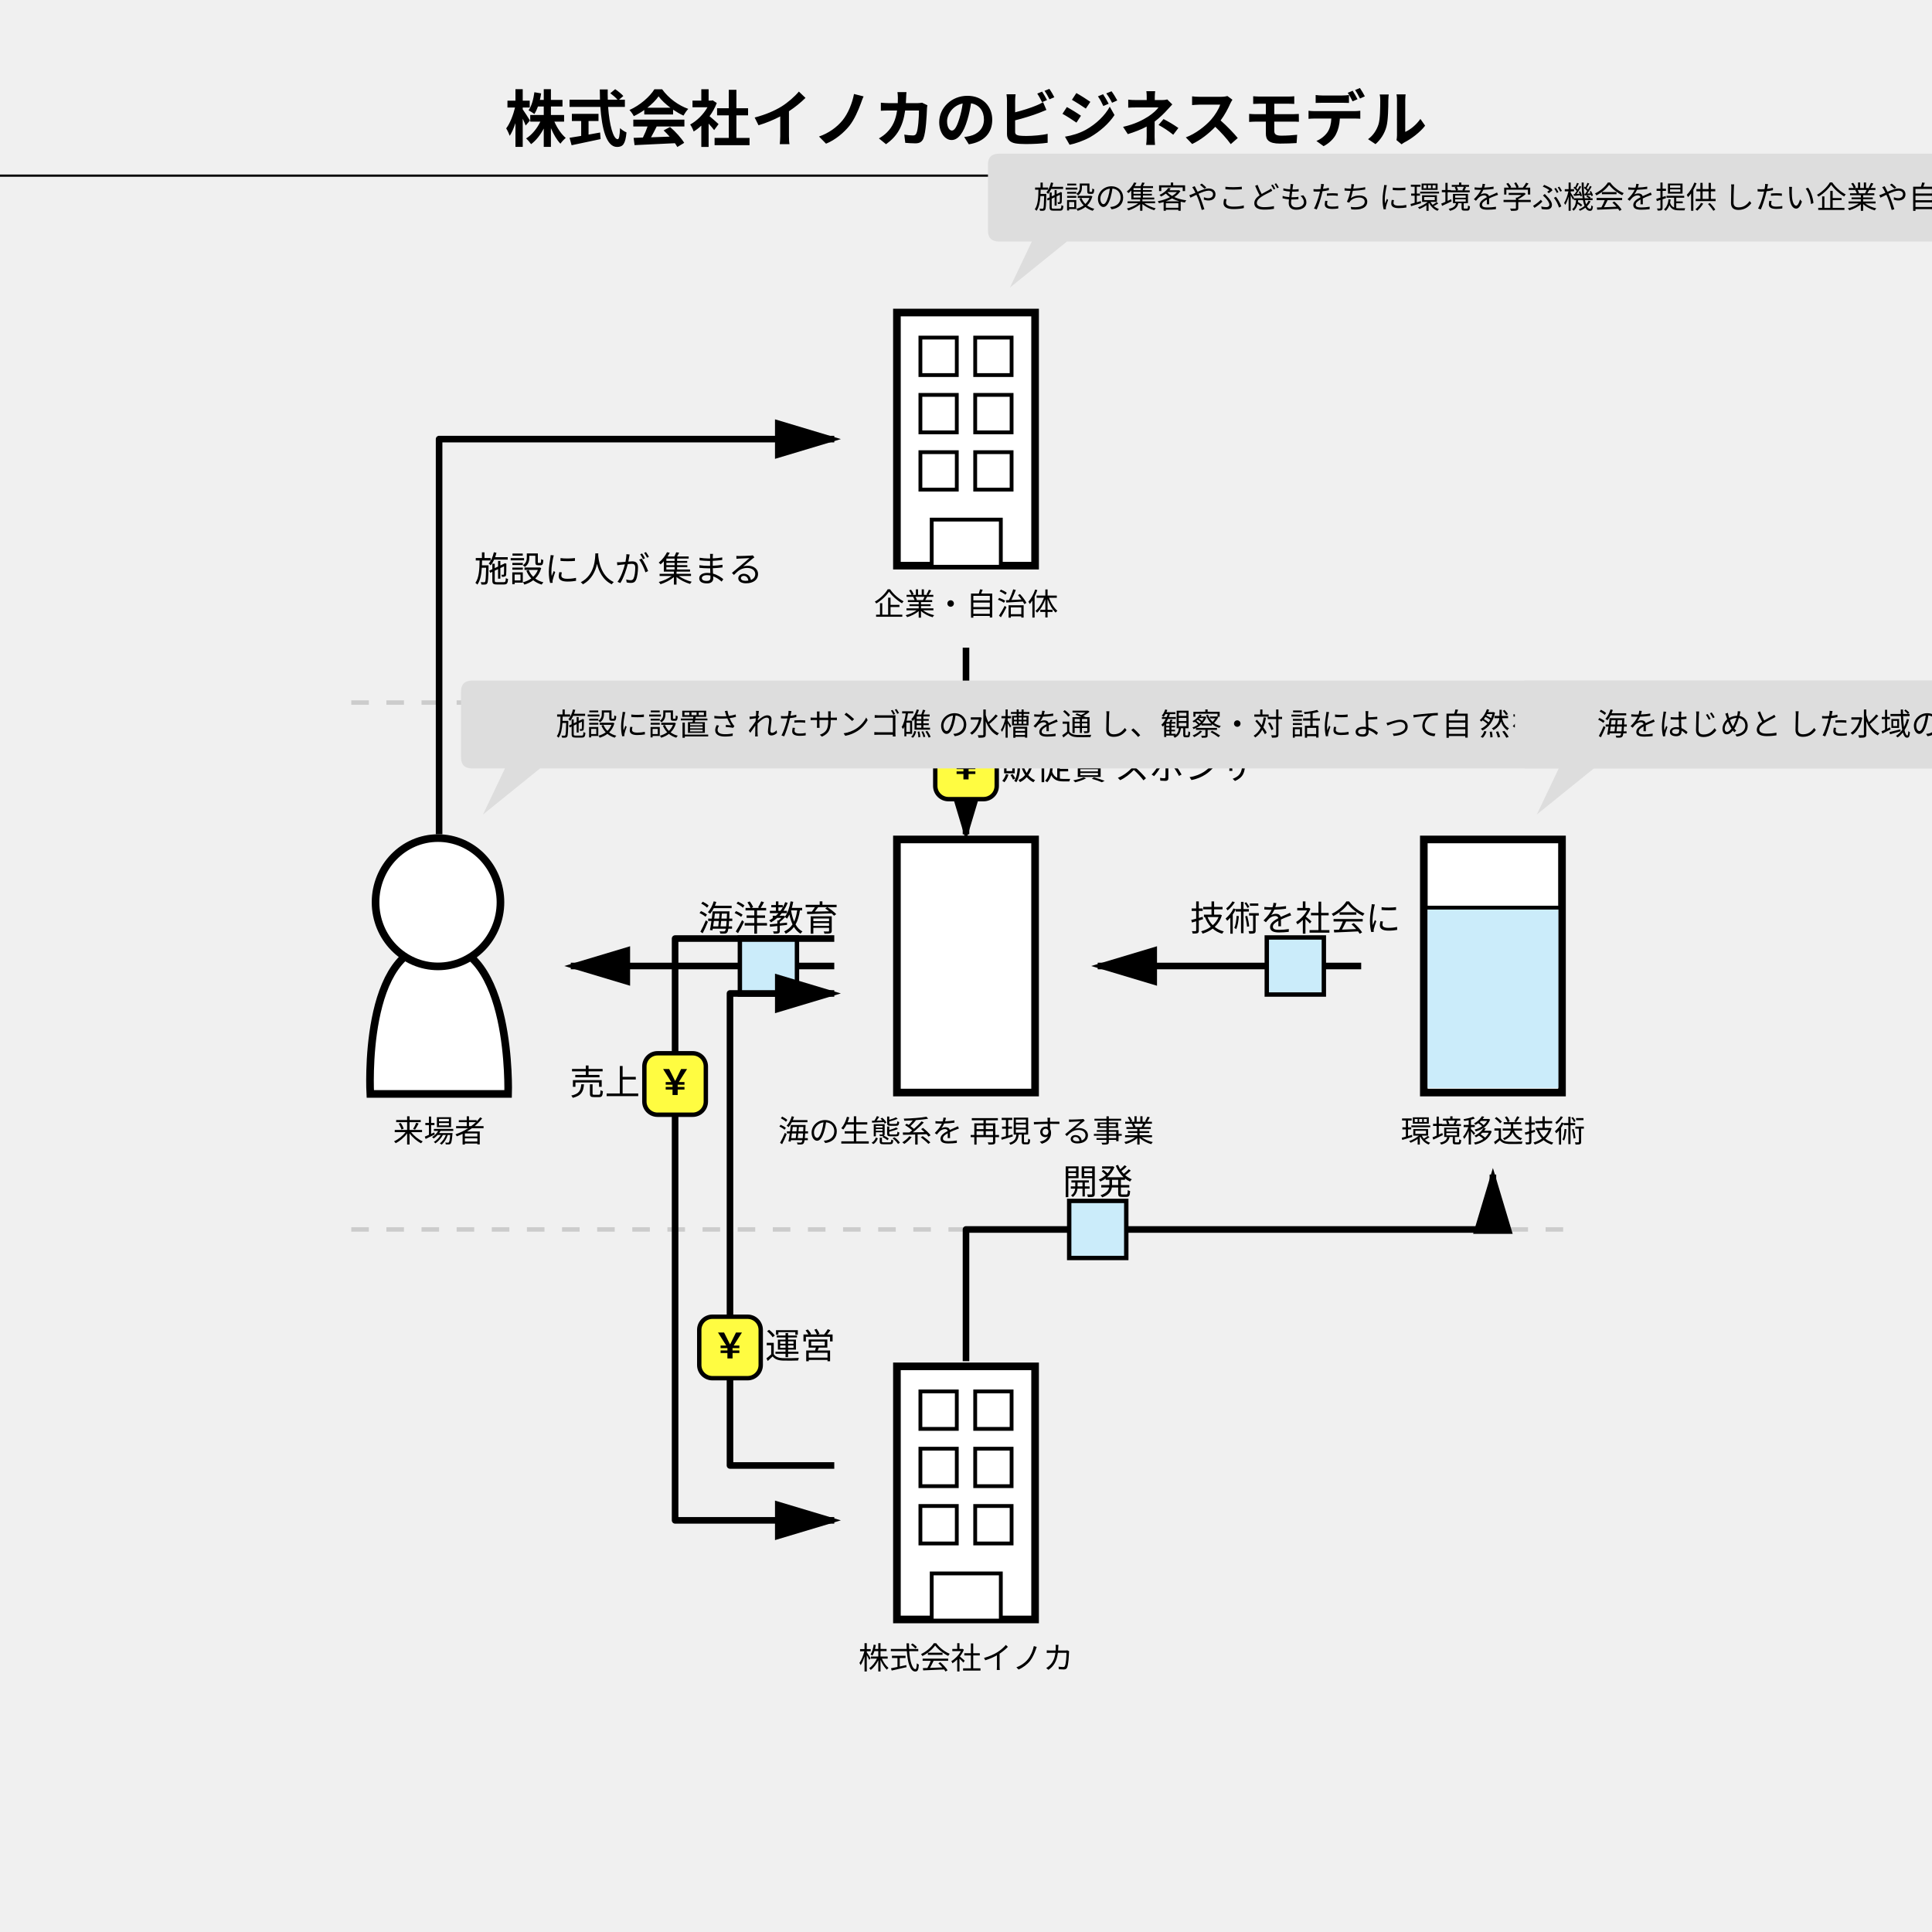
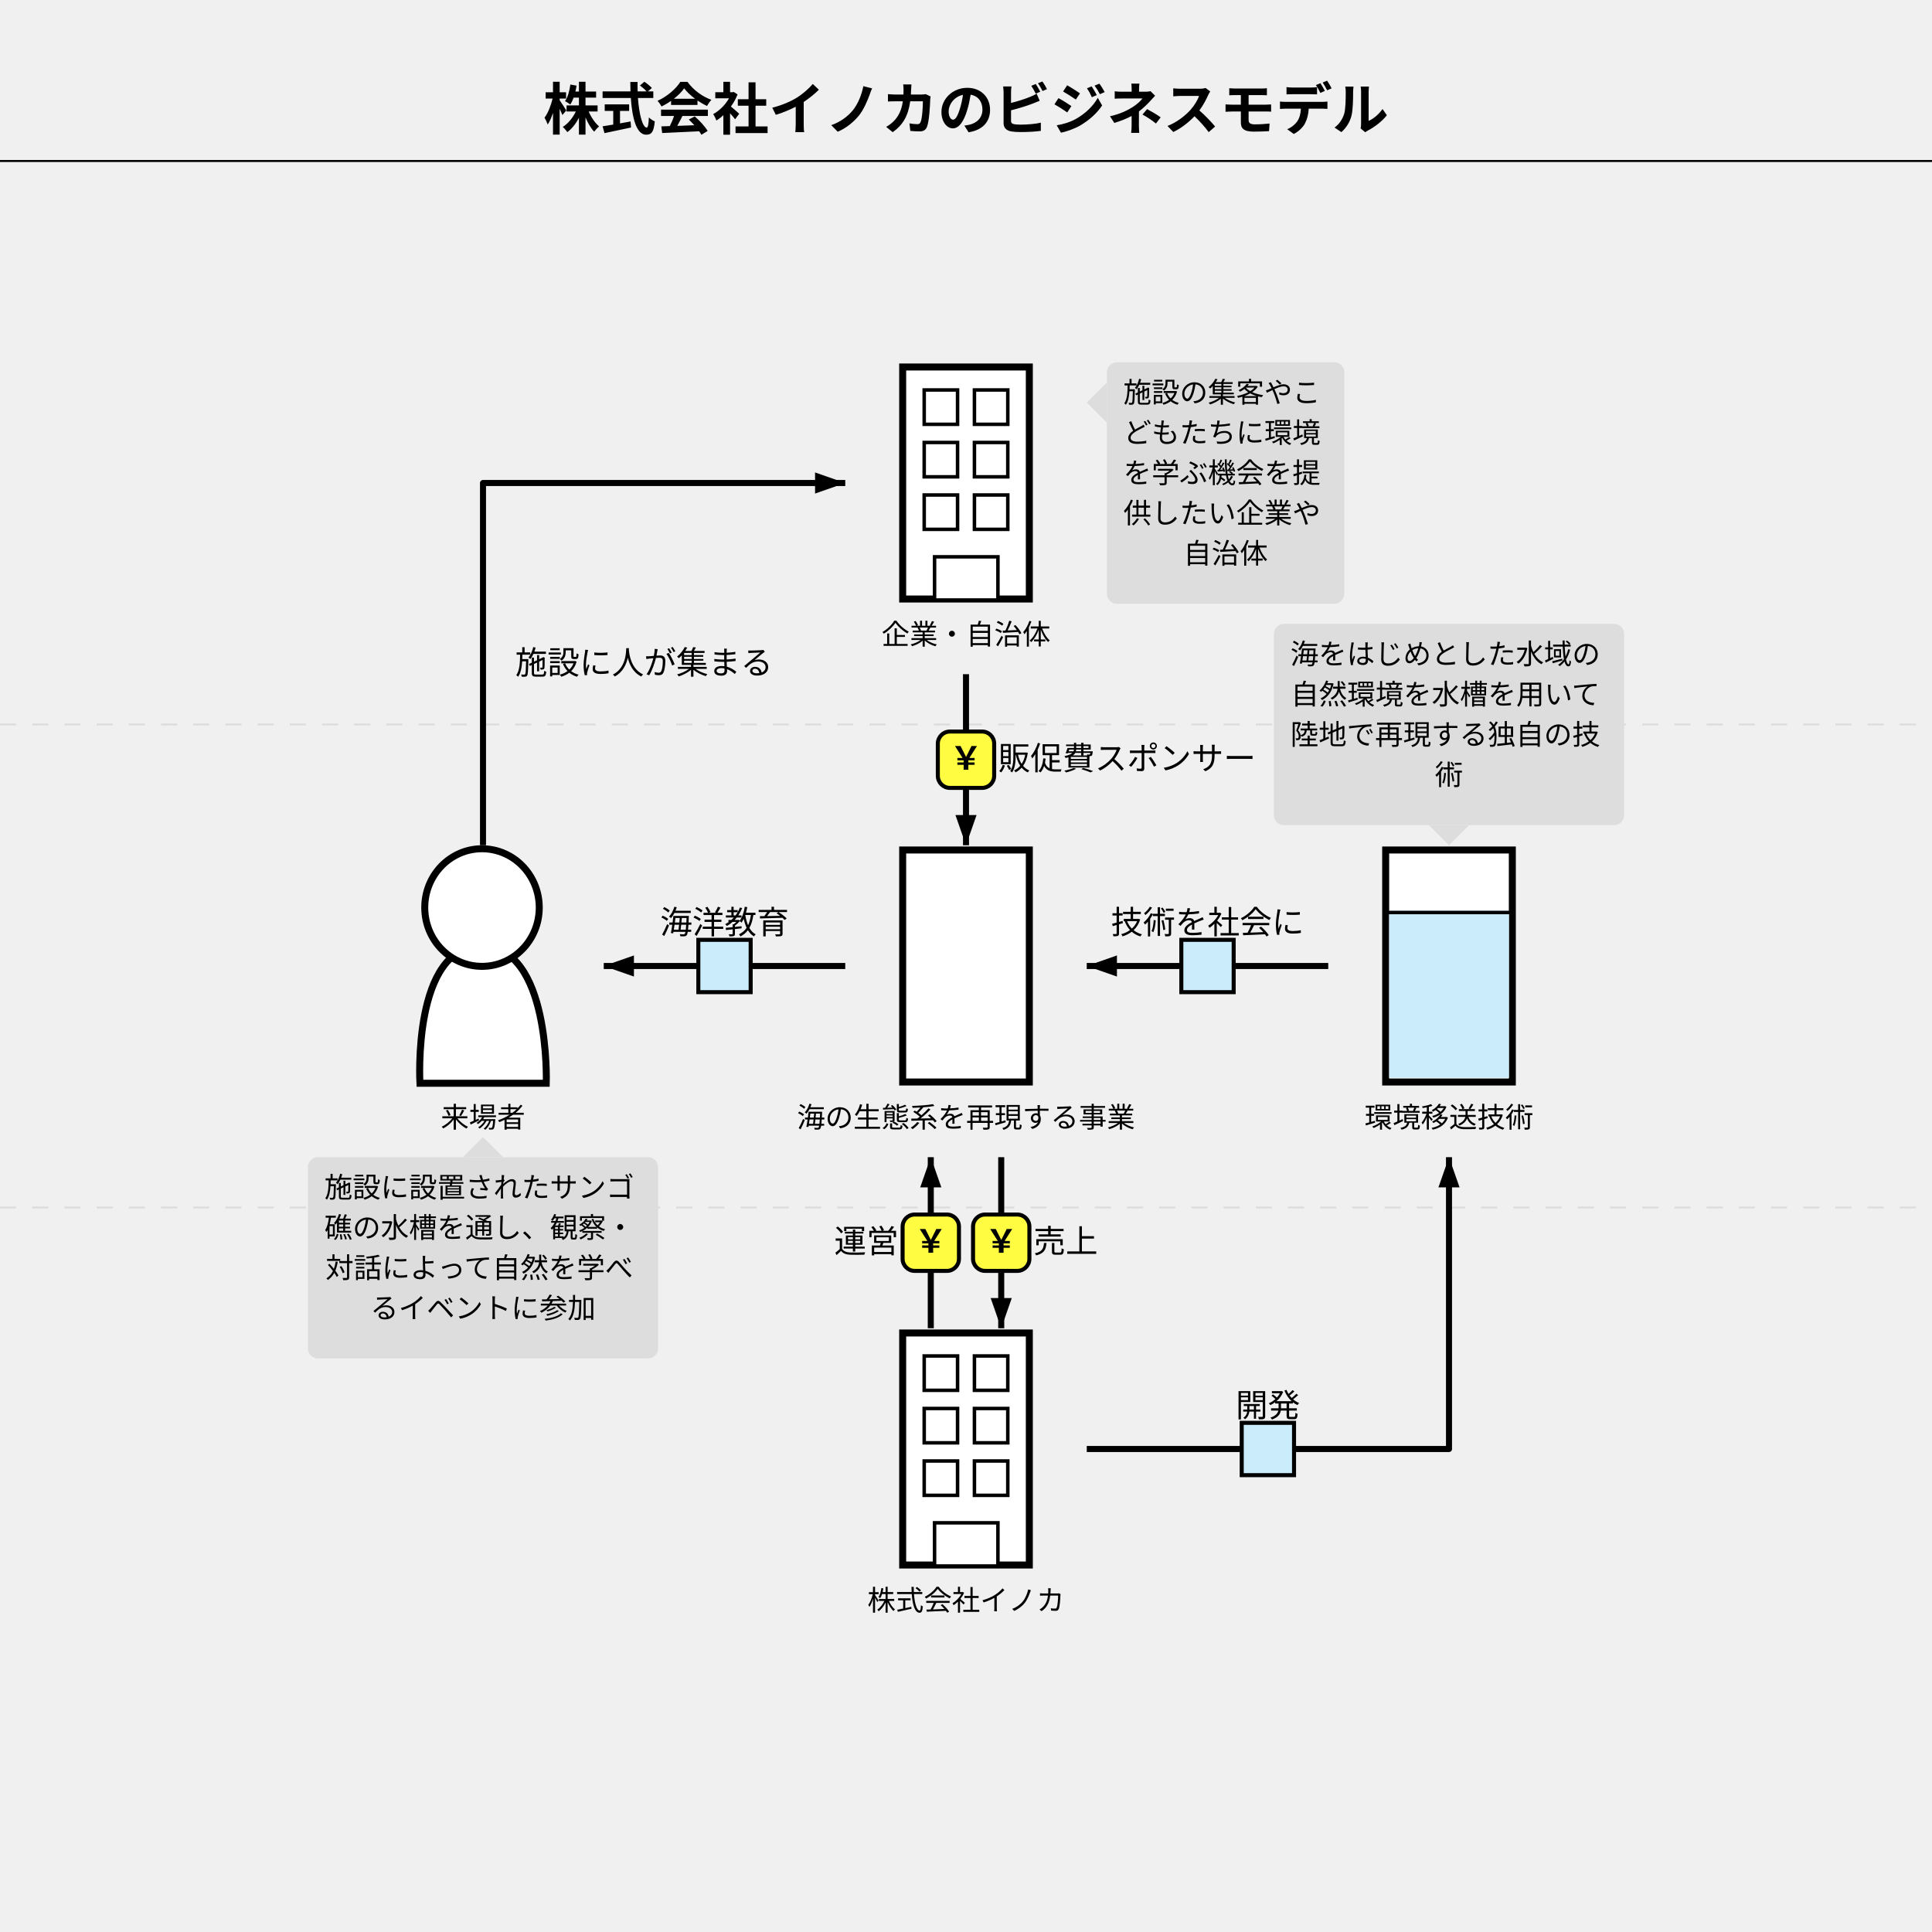
- <svg xmlns="http://www.w3.org/2000/svg" version="1.1" viewBox="0.0 0.0 880.0 880.0" width="880" height="880">
-   <text x="440.0" y="40" font-size="28" font-family="sans-serif" font-weight="bold" fill="#000000" text-anchor="middle" dominant-baseline="hanging">株式会社イノカのビジネスモデル</text>
-   <line x1="0" y1="80" x2="880.0" y2="80" stroke="#000000" stroke-width="1" />
+ <svg xmlns="http://www.w3.org/2000/svg" version="1.1" viewBox="0.0 0.0 960.0 960.0" width="960" height="960">
+   <text x="480.0" y="40" font-size="28" font-family="sans-serif" font-weight="bold" fill="#000000" text-anchor="middle" dominant-baseline="hanging">株式会社イノカのビジネスモデル</text>
+   <line x1="0" y1="80" x2="960.0" y2="80" stroke="#000000" stroke-width="1" />
  <defs>
-     <marker id="marker_object" markerWidth="10" markerHeight="10" refX="9" refY="3" orient="auto" markerUnits="strokeWidth">
-       <path d="M 0,0 L 10,3 L 0,6 Z" fill="#000000" />
-     </marker>
-     <marker id="marker_money" markerWidth="10" markerHeight="10" refX="9" refY="3" orient="auto" markerUnits="strokeWidth">
-       <path d="M 0,0 L 10,3 L 0,6 Z" fill="#000000" />
-     </marker>
-     <marker id="marker_information" markerWidth="10" markerHeight="10" refX="9" refY="3" orient="auto" markerUnits="strokeWidth">
-       <path d="M 0,0 L 10,3 L 0,6 Z" fill="#000000" />
-     </marker>
-     <marker id="marker_other" markerWidth="10" markerHeight="10" refX="9" refY="3" orient="auto" markerUnits="strokeWidth">
-       <path d="M 0,0 L 10,3 L 0,6 Z" fill="#000000" />
+     <marker id="marker_object" markerWidth="5" markerHeight="3.5" refX="5" refY="1.75" orient="auto" markerUnits="strokeWidth">
+       <path d="M 0,0 L 5,1.75 L 0,3.5 Z" fill="#000000" />
+     </marker>
+     <marker id="marker_money" markerWidth="5" markerHeight="3.5" refX="5" refY="1.75" orient="auto" markerUnits="strokeWidth">
+       <path d="M 0,0 L 5,1.75 L 0,3.5 Z" fill="#000000" />
+     </marker>
+     <marker id="marker_information" markerWidth="5" markerHeight="3.5" refX="5" refY="1.75" orient="auto" markerUnits="strokeWidth">
+       <path d="M 0,0 L 5,1.75 L 0,3.5 Z" fill="#000000" />
+     </marker>
+     <marker id="marker_other" markerWidth="5" markerHeight="3.5" refX="5" refY="1.75" orient="auto" markerUnits="strokeWidth">
+       <path d="M 0,0 L 5,1.75 L 0,3.5 Z" fill="#000000" />
    </marker>
  </defs>
-   <g id="background_grid" stroke="#cccccc" stroke-width="2" stroke-dasharray="8,8">
-     <line x1="160.0" y1="320.0" x2="720.0" y2="320.0" />
-     <line x1="160.0" y1="560.0" x2="720.0" y2="560.0" />
+   <g id="grid_lines">
+     <line x1="0" y1="360.0" x2="960.0" y2="360.0" stroke="#dddddd" stroke-width="1" stroke-dasharray="8,8" />
+     <line x1="0" y1="600.0" x2="960.0" y2="600.0" stroke="#dddddd" stroke-width="1" stroke-dasharray="8,8" />
  </g>
  <g id="entities">
    <g id="entity_0">
-       <g transform="translate(380.0, 140.0)">
+       <g transform="translate(420.0, 180.0)">
        <g transform="translate(26.79084, 0.0)">
          <g transform="scale(3.282149, 3.282149)">
            <g transform="translate(-94.88189,-130.2193)">
              <path style="fill:none;stroke:none;stroke-width:0.998;stroke-linecap:round;stroke-linejoin:round" d="M 94.916,148.5 V 130.478 H 105 115.084 V 148.5 166.522 H 105 94.916 Z" id="path1111" />
              <g id="g2207" transform="translate(88.33292,-53.07004)">
                <path fill="#ffffff" d="M 7.08,184.008 H 26.255 v 35.125 H 7.08 Z" fill-rule="evenodd" id="path413" style="fill:#ffffff;stroke:#000000;stroke-width:0.265" />
                <path stroke="#000000" stroke-width="1.058" stroke-miterlimit="400" stroke-linecap="butt" d="M 7.08,184.008 H 26.255 v 35.125 H 7.08 Z" fill-rule="evenodd" id="path415" style="fill:#ffffff;stroke:#000000" />
                <path fill="#ffffff" d="m 10.339,187.485 h 5.05 v 5.2 h -5.05 z" fill-rule="evenodd" id="path417" style="fill:#ffffff;stroke:#000000;stroke-width:0.265" />
                <path stroke="#000000" stroke-width="0.529" stroke-miterlimit="400" stroke-linecap="butt" d="m 10.339,187.485 h 5.05 v 5.2 h -5.05 z" fill-rule="evenodd" id="path419" style="fill:#ffffff;stroke:#000000" />
                <path fill="#ffffff" d="m 17.944,187.485 h 5.05 v 5.2 h -5.05 z" fill-rule="evenodd" id="path421" style="fill:#ffffff;stroke:#000000;stroke-width:0.265" />
                <path stroke="#000000" stroke-width="0.529" stroke-miterlimit="400" stroke-linecap="butt" d="m 17.944,187.485 h 5.05 v 5.2 h -5.05 z" fill-rule="evenodd" id="path423" style="fill:#ffffff;stroke:#000000" />
                <path fill="#ffffff" d="m 10.339,195.435 h 5.05 v 5.2 h -5.05 z" fill-rule="evenodd" id="path425" style="fill:#ffffff;stroke:#000000;stroke-width:0.265" />
                <path stroke="#000000" stroke-width="0.529" stroke-miterlimit="400" stroke-linecap="butt" d="m 10.339,195.435 h 5.05 v 5.2 h -5.05 z" fill-rule="evenodd" id="path427" style="fill:#ffffff;stroke:#000000" />
                <path fill="#ffffff" d="m 17.944,195.435 h 5.05 v 5.2 h -5.05 z" fill-rule="evenodd" id="path429" style="fill:#ffffff;stroke:#000000;stroke-width:0.265" />
                <path stroke="#000000" stroke-width="0.529" stroke-miterlimit="400" stroke-linecap="butt" d="m 17.944,195.435 h 5.05 v 5.2 h -5.05 z" fill-rule="evenodd" id="path431" style="fill:#ffffff;stroke:#000000" />
                <path fill="#ffffff" d="m 10.339,203.386 h 5.05 v 5.2 h -5.05 z" fill-rule="evenodd" id="path433" style="fill:#ffffff;stroke:#000000;stroke-width:0.265" />
                <path stroke="#000000" stroke-width="0.529" stroke-miterlimit="400" stroke-linecap="butt" d="m 10.339,203.386 h 5.05 v 5.2 h -5.05 z" fill-rule="evenodd" id="path435" style="fill:#ffffff;stroke:#000000" />
                <path fill="#ffffff" d="m 17.944,203.386 h 5.05 v 5.2 h -5.05 z" fill-rule="evenodd" id="path437" style="fill:#ffffff;stroke:#000000;stroke-width:0.265" />
                <path stroke="#000000" stroke-width="0.529" stroke-miterlimit="400" stroke-linecap="butt" d="m 17.944,203.386 h 5.05 v 5.2 h -5.05 z" fill-rule="evenodd" id="path439" style="fill:#ffffff;stroke:#000000" />
                <path fill="#000000" fill-opacity="0" d="M 11.908,212.744 H 21.5 v 6.542 h -9.592 z" fill-rule="evenodd" id="path441" style="fill:#ffffff;stroke:#000000;stroke-width:0.265" />
                <path stroke="#000000" stroke-width="0.529" stroke-miterlimit="400" stroke-linecap="butt" d="M 11.908,212.744 H 21.5 v 6.542 h -9.592 z" fill-rule="evenodd" id="path443" style="fill:#ffffff;stroke:#000000" />
              </g>
            </g>
          </g>
        </g>
      </g>
-       <text x="440.0" y="268.0" font-size="14" font-family="sans-serif" text-anchor="middle" dominant-baseline="text-before-edge" fill="#000000" word-spacing="0" letter-spacing="0" style="white-space: pre-wrap; word-wrap: break-word;">企業・自治体</text>
+       <text x="480.0" y="308.0" font-size="14" font-family="sans-serif" text-anchor="middle" dominant-baseline="text-before-edge" fill="#000000">
+         <tspan x="480.0" dy="0">企業・自治体</tspan>
+       </text>
    </g>
    <g id="entity_2">
-       <g transform="translate(140.0, 380.0)">
+       <g transform="translate(180.0, 420.0)">
        <g transform="translate(26.79084, 0.0)">
          <g transform="scale(3.282149, 3.282149)">
            <g transform="translate(-94.88189,-130.2193)">
              <g id="g1824">
                <path style="fill:none;stroke:none;stroke-width:0.998;stroke-linecap:round;stroke-linejoin:round" d="M 94.916,148.5 V 130.478 H 105 115.084 V 148.5 166.522 H 105 94.916 Z" id="path1111" />
                <g id="g1700" transform="translate(73.28155,-29.02709)">
                  <path fill="#ffffff" d="m 22.17,195.279 h 19.128 c 0,0 0.679,-20.77 -9.815,-20.77 -10.494,0 -9.313,20.77 -9.313,20.77 z" fill-rule="evenodd" id="path87" style="fill:none;stroke-width:0.265" />
                  <path stroke="#000000" stroke-width="1.058" stroke-miterlimit="400" stroke-linecap="butt" d="m 22.17,195.279 h 19.128 c 0,0 0.679,-20.77 -9.815,-20.77 -10.494,0 -9.313,20.77 -9.313,20.77 z" fill-rule="evenodd" id="path89" style="fill:#ffffff" />
                  <path fill="#ffffff" d="m 22.9,168.679 c 0,-4.917 3.881,-8.903 8.668,-8.903 2.299,0 4.504,0.938 6.129,2.608 1.626,1.67 2.539,3.934 2.539,6.295 0,4.917 -3.881,8.903 -8.668,8.903 -4.787,0 -8.668,-3.986 -8.668,-8.903 z" fill-rule="evenodd" id="path91" style="fill:none;stroke-width:0.265" />
                  <path stroke="#000000" stroke-width="1.058" stroke-miterlimit="400" stroke-linecap="butt" d="m 22.9,168.679 c 0,-4.917 3.881,-8.903 8.668,-8.903 2.299,0 4.504,0.938 6.129,2.608 1.626,1.67 2.539,3.934 2.539,6.295 0,4.917 -3.881,8.903 -8.668,8.903 -4.787,0 -8.668,-3.986 -8.668,-8.903 z" fill-rule="evenodd" id="path93" style="fill:#ffffff" />
                </g>
              </g>
            </g>
          </g>
        </g>
      </g>
-       <text x="200.0" y="508.0" font-size="14" font-family="sans-serif" text-anchor="middle" dominant-baseline="text-before-edge" fill="#000000" word-spacing="0" letter-spacing="0" style="white-space: pre-wrap; word-wrap: break-word;">来場者</text>
+       <text x="240.0" y="548.0" font-size="14" font-family="sans-serif" text-anchor="middle" dominant-baseline="text-before-edge" fill="#000000">
+         <tspan x="240.0" dy="0">来場者</tspan>
+       </text>
    </g>
    <g id="entity_4">
-       <g transform="translate(380.0, 380.0)">
+       <g transform="translate(420.0, 420.0)">
        <g transform="translate(26.79084, 0.0)">
          <g transform="scale(3.282149, 3.282149)">
            <g transform="translate(-94.88189,-130.2193)">
              <g id="g28630" transform="translate(23.62609,12.61326)">
                <g id="g21284" transform="matrix(0.2645833,0,0,0.2645833,-235.9493,79.86293)" style="fill:#ffffff">
                  <path fill="#000000" fill-opacity="0" d="m 1163.096,145.366 h 72.472 v 132.756 h -72.472 z" fill-rule="evenodd" id="path37" style="fill:#ffffff" />
                  <path stroke="#000000" stroke-width="4" stroke-miterlimit="400" stroke-linecap="butt" d="m 1163.096,145.366 h 72.472 v 132.756 h -72.472 z" fill-rule="evenodd" id="path39" style="fill:#ffffff" />
                </g>
              </g>
            </g>
          </g>
        </g>
      </g>
-       <text x="440.0" y="508.0" font-size="14" font-family="sans-serif" text-anchor="middle" dominant-baseline="text-before-edge" fill="#000000" word-spacing="0" letter-spacing="0" style="white-space: pre-wrap; word-wrap: break-word;">海の生態系を 再現する事業</text>
+       <text x="480.0" y="548.0" font-size="14" font-family="sans-serif" text-anchor="middle" dominant-baseline="text-before-edge" fill="#000000">
+         <tspan x="480.0" dy="0">海の生態系を再現する事業</tspan>
+       </text>
    </g>
    <g id="entity_5">
-       <g transform="translate(620.0, 380.0)">
+       <g transform="translate(660.0, 420.0)">
        <g transform="translate(26.79084, 0.0)">
          <g transform="scale(3.282149, 3.282149)">
            <g transform="translate(-94.88189,-130.2193)">
              <path style="fill:none;stroke:none;stroke-width:0.998;stroke-linecap:round;stroke-linejoin:round" d="M 94.916,148.5 V 130.478 H 105 115.084 V 148.5 166.522 H 105 94.916 Z" id="path1111" />
              <g id="g27735" transform="translate(-124.6853,-5.407216)">
                <path stroke="#000000" stroke-width="1.058" stroke-miterlimit="400" stroke-linecap="butt" d="m 220.098,136.345 h 19.175 v 35.125 h -19.175 z" fill-rule="evenodd" id="path449" style="fill:#ffffff" />
                <path fill="#cbecfa" d="m 220.629,145.556 h 18.134 v 25.275 h -18.134 z" fill-rule="evenodd" id="path445" style="stroke-width:0.257" />
                <path fill="#000000" fill-opacity="0" d="m 220.098,136.345 h 19.175 v 35.125 h -19.175 z" fill-rule="evenodd" id="path447" style="stroke-width:0.265" />
                <path fill="#000000" fill-opacity="0" d="m 219.765,145.808 h 19.842" fill-rule="evenodd" id="path451" style="stroke-width:0.265" />
                <path stroke="#000000" stroke-width="0.529" stroke-miterlimit="400" stroke-linecap="butt" d="m 219.765,145.808 h 19.842" fill-rule="evenodd" id="path453" />
              </g>
            </g>
          </g>
        </g>
      </g>
-       <text x="680.0" y="508.0" font-size="14" font-family="sans-serif" text-anchor="middle" dominant-baseline="text-before-edge" fill="#000000" word-spacing="0" letter-spacing="0" style="white-space: pre-wrap; word-wrap: break-word;">環境移送技術</text>
+       <text x="720.0" y="548.0" font-size="14" font-family="sans-serif" text-anchor="middle" dominant-baseline="text-before-edge" fill="#000000">
+         <tspan x="720.0" dy="0">環境移送技術</tspan>
+       </text>
    </g>
    <g id="entity_7">
-       <g transform="translate(380.0, 620.0)">
+       <g transform="translate(420.0, 660.0)">
        <g transform="translate(26.79084, 0.0)">
          <g transform="scale(3.282149, 3.282149)">
            <g transform="translate(-94.88189,-130.2193)">
              <path style="fill:none;stroke:none;stroke-width:0.998;stroke-linecap:round;stroke-linejoin:round" d="M 94.916,148.5 V 130.478 H 105 115.084 V 148.5 166.522 H 105 94.916 Z" id="path1111" />
              <g id="g2207" transform="translate(88.33292,-53.07004)">
                <path fill="#ffffff" d="M 7.08,184.008 H 26.255 v 35.125 H 7.08 Z" fill-rule="evenodd" id="path413" style="fill:#ffffff;stroke:#000000;stroke-width:0.265" />
                <path stroke="#000000" stroke-width="1.058" stroke-miterlimit="400" stroke-linecap="butt" d="M 7.08,184.008 H 26.255 v 35.125 H 7.08 Z" fill-rule="evenodd" id="path415" style="fill:#ffffff;stroke:#000000" />
                <path fill="#ffffff" d="m 10.339,187.485 h 5.05 v 5.2 h -5.05 z" fill-rule="evenodd" id="path417" style="fill:#ffffff;stroke:#000000;stroke-width:0.265" />
                <path stroke="#000000" stroke-width="0.529" stroke-miterlimit="400" stroke-linecap="butt" d="m 10.339,187.485 h 5.05 v 5.2 h -5.05 z" fill-rule="evenodd" id="path419" style="fill:#ffffff;stroke:#000000" />
                <path fill="#ffffff" d="m 17.944,187.485 h 5.05 v 5.2 h -5.05 z" fill-rule="evenodd" id="path421" style="fill:#ffffff;stroke:#000000;stroke-width:0.265" />
                <path stroke="#000000" stroke-width="0.529" stroke-miterlimit="400" stroke-linecap="butt" d="m 17.944,187.485 h 5.05 v 5.2 h -5.05 z" fill-rule="evenodd" id="path423" style="fill:#ffffff;stroke:#000000" />
                <path fill="#ffffff" d="m 10.339,195.435 h 5.05 v 5.2 h -5.05 z" fill-rule="evenodd" id="path425" style="fill:#ffffff;stroke:#000000;stroke-width:0.265" />
                <path stroke="#000000" stroke-width="0.529" stroke-miterlimit="400" stroke-linecap="butt" d="m 10.339,195.435 h 5.05 v 5.2 h -5.05 z" fill-rule="evenodd" id="path427" style="fill:#ffffff;stroke:#000000" />
                <path fill="#ffffff" d="m 17.944,195.435 h 5.05 v 5.2 h -5.05 z" fill-rule="evenodd" id="path429" style="fill:#ffffff;stroke:#000000;stroke-width:0.265" />
                <path stroke="#000000" stroke-width="0.529" stroke-miterlimit="400" stroke-linecap="butt" d="m 17.944,195.435 h 5.05 v 5.2 h -5.05 z" fill-rule="evenodd" id="path431" style="fill:#ffffff;stroke:#000000" />
                <path fill="#ffffff" d="m 10.339,203.386 h 5.05 v 5.2 h -5.05 z" fill-rule="evenodd" id="path433" style="fill:#ffffff;stroke:#000000;stroke-width:0.265" />
                <path stroke="#000000" stroke-width="0.529" stroke-miterlimit="400" stroke-linecap="butt" d="m 10.339,203.386 h 5.05 v 5.2 h -5.05 z" fill-rule="evenodd" id="path435" style="fill:#ffffff;stroke:#000000" />
                <path fill="#ffffff" d="m 17.944,203.386 h 5.05 v 5.2 h -5.05 z" fill-rule="evenodd" id="path437" style="fill:#ffffff;stroke:#000000;stroke-width:0.265" />
                <path stroke="#000000" stroke-width="0.529" stroke-miterlimit="400" stroke-linecap="butt" d="m 17.944,203.386 h 5.05 v 5.2 h -5.05 z" fill-rule="evenodd" id="path439" style="fill:#ffffff;stroke:#000000" />
                <path fill="#000000" fill-opacity="0" d="M 11.908,212.744 H 21.5 v 6.542 h -9.592 z" fill-rule="evenodd" id="path441" style="fill:#ffffff;stroke:#000000;stroke-width:0.265" />
                <path stroke="#000000" stroke-width="0.529" stroke-miterlimit="400" stroke-linecap="butt" d="M 11.908,212.744 H 21.5 v 6.542 h -9.592 z" fill-rule="evenodd" id="path443" style="fill:#ffffff;stroke:#000000" />
              </g>
            </g>
          </g>
        </g>
      </g>
-       <text x="440.0" y="748.0" font-size="14" font-family="sans-serif" text-anchor="middle" dominant-baseline="text-before-edge" fill="#000000" word-spacing="0" letter-spacing="0" style="white-space: pre-wrap; word-wrap: break-word;">株式会社イノカ</text>
+       <text x="480.0" y="788.0" font-size="14" font-family="sans-serif" text-anchor="middle" dominant-baseline="text-before-edge" fill="#000000">
+         <tspan x="480.0" dy="0">株式会社イノカ</tspan>
+       </text>
    </g>
  </g>
  <g id="arrows">
    <g id="arrow_8">
-       <path d="M 440.0,295.0 L 440.0,320.0 L 440.0,380.0" stroke="#000000" stroke-width="3" fill="none" stroke-linejoin="round" marker-end="url(#marker_money)" />
-       <text x="456.0" y="355.0" font-size="16" font-family="sans-serif" fill="#000000" text-anchor="start" style="white-space: pre-wrap; word-wrap: break-word;">販促費 スポンサー</text>
-       <rect x="426.0" y="336.0" rx="6" ry="6" width="28" height="28" fill="#fffc41" stroke="#000000" stroke-width="2" />
-       <text x="440.0" y="355.0" font-size="16" font-family="sans-serif" font-weight="bold" fill="#000000" text-anchor="middle">￥</text>
+       <path d="M 480.0,335.0 L 480.0,420.0" stroke="#000000" stroke-width="3" fill="none" stroke-linejoin="round" marker-end="url(#marker_money)" />
+       <text x="496.0" y="382.5" font-size="16" font-family="sans-serif" fill="#000000" text-anchor="start">
+         <tspan x="496.0" dy="0">販促費スポンサー</tspan>
+       </text>
+       <rect x="466.0" y="363.5" rx="6" ry="6" width="28" height="28" fill="#fffc41" stroke="#000000" stroke-width="2" />
+       <text x="480.0" y="382.5" font-size="16" font-family="sans-serif" font-weight="bold" fill="#000000" text-anchor="middle">￥</text>
    </g>
    <g id="arrow_9">
-       <path d="M 380.0,440.0 L 320.0,440.0 L 260.0,440.0" stroke="#000000" stroke-width="3" fill="none" stroke-linejoin="round" marker-end="url(#marker_information)" />
-       <text x="350.0" y="424.0" font-size="16" font-family="sans-serif" fill="#000000" text-anchor="middle" style="white-space: pre-wrap; word-wrap: break-word;">海洋教育</text>
-       <rect x="337.0" y="427.0" width="26" height="26" fill="#cbecfa" stroke="#000000" stroke-width="2" />
+       <path d="M 420.0,480.0 L 300.0,480.0" stroke="#000000" stroke-width="3" fill="none" stroke-linejoin="round" marker-end="url(#marker_information)" />
+       <text x="360.0" y="464.0" font-size="16" font-family="sans-serif" fill="#000000" text-anchor="middle">
+         <tspan x="360.0" dy="0">海洋教育</tspan>
+       </text>
+       <rect x="347.0" y="467.0" width="26" height="26" fill="#cbecfa" stroke="#000000" stroke-width="2" />
    </g>
    <g id="arrow_10">
-       <path d="M 620.0,440.0 L 560.0,440.0 L 500.0,440.0" stroke="#000000" stroke-width="3" fill="none" stroke-linejoin="round" marker-end="url(#marker_information)" />
-       <text x="590.0" y="424.0" font-size="16" font-family="sans-serif" fill="#000000" text-anchor="middle" style="white-space: pre-wrap; word-wrap: break-word;">技術を社会に</text>
-       <rect x="577.0" y="427.0" width="26" height="26" fill="#cbecfa" stroke="#000000" stroke-width="2" />
+       <path d="M 660.0,480.0 L 540.0,480.0" stroke="#000000" stroke-width="3" fill="none" stroke-linejoin="round" marker-end="url(#marker_information)" />
+       <text x="600.0" y="464.0" font-size="16" font-family="sans-serif" fill="#000000" text-anchor="middle">
+         <tspan x="600.0" dy="0">技術を社会に</tspan>
+       </text>
+       <rect x="587.0" y="467.0" width="26" height="26" fill="#cbecfa" stroke="#000000" stroke-width="2" />
    </g>
    <g id="arrow_11">
-       <path d="M 380.0,667.5 L 332.5,667.5 L 332.5,560.0 L 332.5,452.5 L 380.0,452.5" stroke="#000000" stroke-width="3" fill="none" stroke-linejoin="round" marker-end="url(#marker_money)" />
-       <text x="348.5" y="618.75" font-size="16" font-family="sans-serif" fill="#000000" text-anchor="start" style="white-space: pre-wrap; word-wrap: break-word;">運営</text>
-       <rect x="318.5" y="599.75" rx="6" ry="6" width="28" height="28" fill="#fffc41" stroke="#000000" stroke-width="2" />
-       <text x="332.5" y="618.75" font-size="16" font-family="sans-serif" font-weight="bold" fill="#000000" text-anchor="middle">￥</text>
+       <path d="M 462.5,660.0 L 462.5,575.0" stroke="#000000" stroke-width="3" fill="none" stroke-linejoin="round" marker-end="url(#marker_money)" />
+       <text x="446.5" y="622.5" font-size="16" font-family="sans-serif" fill="#000000" text-anchor="end">
+         <tspan x="446.5" dy="0">運営</tspan>
+       </text>
+       <rect x="448.5" y="603.5" rx="6" ry="6" width="28" height="28" fill="#fffc41" stroke="#000000" stroke-width="2" />
+       <text x="462.5" y="622.5" font-size="16" font-family="sans-serif" font-weight="bold" fill="#000000" text-anchor="middle">￥</text>
    </g>
    <g id="arrow_12">
-       <path d="M 380.0,427.5 L 307.5,427.5 L 307.5,560.0 L 307.5,692.5 L 380.0,692.5" stroke="#000000" stroke-width="3" fill="none" stroke-linejoin="round" marker-end="url(#marker_money)" />
-       <text x="291.5" y="498.75" font-size="16" font-family="sans-serif" fill="#000000" text-anchor="end" style="white-space: pre-wrap; word-wrap: break-word;">売上</text>
-       <rect x="293.5" y="479.75" rx="6" ry="6" width="28" height="28" fill="#fffc41" stroke="#000000" stroke-width="2" />
-       <text x="307.5" y="498.75" font-size="16" font-family="sans-serif" font-weight="bold" fill="#000000" text-anchor="middle">￥</text>
+       <path d="M 497.5,575.0 L 497.5,660.0" stroke="#000000" stroke-width="3" fill="none" stroke-linejoin="round" marker-end="url(#marker_money)" />
+       <text x="513.5" y="622.5" font-size="16" font-family="sans-serif" fill="#000000" text-anchor="start">
+         <tspan x="513.5" dy="0">売上</tspan>
+       </text>
+       <rect x="483.5" y="603.5" rx="6" ry="6" width="28" height="28" fill="#fffc41" stroke="#000000" stroke-width="2" />
+       <text x="497.5" y="622.5" font-size="16" font-family="sans-serif" font-weight="bold" fill="#000000" text-anchor="middle">￥</text>
    </g>
    <g id="arrow_13">
-       <path d="M 440.0,620.0 L 440.0,560.0 L 560.0,560.0 L 680.0,560.0 L 680.0,535.0" stroke="#000000" stroke-width="3" fill="none" stroke-linejoin="round" marker-end="url(#marker_information)" />
-       <text x="500.0" y="544.0" font-size="16" font-family="sans-serif" fill="#000000" text-anchor="middle" style="white-space: pre-wrap; word-wrap: break-word;">開発</text>
-       <rect x="487.0" y="547.0" width="26" height="26" fill="#cbecfa" stroke="#000000" stroke-width="2" />
+       <path d="M 540.0,720.0 L 720.0,720.0 L 720.0,575.0" stroke="#000000" stroke-width="3" fill="none" stroke-linejoin="round" marker-end="url(#marker_information)" />
+       <text x="630.0" y="704.0" font-size="16" font-family="sans-serif" fill="#000000" text-anchor="middle">
+         <tspan x="630.0" dy="0">開発</tspan>
+       </text>
+       <rect x="617.0" y="707.0" width="26" height="26" fill="#cbecfa" stroke="#000000" stroke-width="2" />
    </g>
    <g id="arrow_14">
-       <path d="M 200.0,380.0 L 200.0,320.0 L 200.0,200.0 L 320.0,200.0 L 380.0,200.0" stroke="#000000" stroke-width="3" fill="none" stroke-linejoin="round" marker-end="url(#marker_other)" />
-       <text x="216.0" y="265.0" font-size="16" font-family="sans-serif" fill="#000000" text-anchor="start" style="white-space: pre-wrap; word-wrap: break-word;">施設に人が 集まる</text>
+       <path d="M 240.0,420.0 L 240.0,240.0 L 420.0,240.0" stroke="#000000" stroke-width="3" fill="none" stroke-linejoin="round" marker-end="url(#marker_other)" />
+       <text x="256.0" y="335.0" font-size="16" font-family="sans-serif" fill="#000000" text-anchor="start">
+         <tspan x="256.0" dy="0">施設に人が集まる</tspan>
+       </text>
    </g>
  </g>
  <g id="comments">
+     <g id="comment_3">
+       <rect x="153.0" y="575.0" width="174" height="100" rx="5" ry="5" fill="#dddddd" stroke="none" />
+       <polygon points="230.0,575.0 240.0,565.0 250.0,575.0" fill="#dddddd" />
+       <text x="240.0" y="595.0" font-size="14" font-family="sans-serif" text-anchor="middle" fill="#000000">
+         <tspan x="240.0" dy="0">施設に設置されたサンゴ</tspan>
+         <tspan x="240.0" dy="20">礁の水槽を通し、観察・</tspan>
+         <tspan x="240.0" dy="20">対話によって自然を学べ</tspan>
+         <tspan x="240.0" dy="20">るイベントに参加</tspan>
+       </text>
+     </g>
+     <g id="comment_6">
+       <rect x="633.0" y="310.0" width="174" height="100" rx="5" ry="5" fill="#dddddd" stroke="none" />
+       <polygon points="710.0,410.0 720.0,420.0 730.0,410.0" fill="#dddddd" />
+       <text x="720.0" y="330.0" font-size="14" font-family="sans-serif" text-anchor="middle" fill="#000000">
+         <tspan x="720.0" dy="0">海をはじめとした水域の</tspan>
+         <tspan x="720.0" dy="20">自然環境を水槽を用いて</tspan>
+         <tspan x="720.0" dy="20">陸地で再現する独自の技</tspan>
+         <tspan x="720.0" dy="20">術</tspan>
+       </text>
+     </g>
    <g id="comment_1">
-       <path d="M 455.0,70.0 H 927.0 Q 932.0,70.0 932.0,75.0 V 105.0 Q 932.0,110.0 927.0,110.0 H 486.0 L 460.0,131.0 L 470.0,110.0 H 455.0 Q 450.0,110.0 450.0,105.0 V 75.0 Q 450.0,70.0 455.0,70.0 Z" fill="#dddddd" stroke="none" />
-       <text x="691.0" y="90.0" font-size="14" font-family="sans-serif" text-anchor="middle" dominant-baseline="middle" fill="#000000">施設の集客やこどもたち に環境を学ぶ機会を提供 したい企業や自治体</text>
-     </g>
-     <g id="comment_3">
-       <path d="M 215.0,310.0 H 883.0 Q 888.0,310.0 888.0,315.0 V 345.0 Q 888.0,350.0 883.0,350.0 H 246.0 L 220.0,371.0 L 230.0,350.0 H 215.0 Q 210.0,350.0 210.0,345.0 V 315.0 Q 210.0,310.0 215.0,310.0 Z" fill="#dddddd" stroke="none" />
-       <text x="549.0" y="330.0" font-size="14" font-family="sans-serif" text-anchor="middle" dominant-baseline="middle" fill="#000000">施設に設置さ れたサンゴ礁 の水槽を通 し、観察・対 話によって自 然を学べるイ ベントに参加</text>
-     </g>
-     <g id="comment_6">
-       <path d="M 695.0,310.0 H 1251.0 Q 1256.0,310.0 1256.0,315.0 V 345.0 Q 1256.0,350.0 1251.0,350.0 H 726.0 L 700.0,371.0 L 710.0,350.0 H 695.0 Q 690.0,350.0 690.0,345.0 V 315.0 Q 690.0,310.0 695.0,310.0 Z" fill="#dddddd" stroke="none" />
-       <text x="973.0" y="330.0" font-size="14" font-family="sans-serif" text-anchor="middle" dominant-baseline="middle" fill="#000000">海をはじめと した水域の自 然環境を水槽 を用いて陸地 で再現する独 自の技術</text>
+       <rect x="550.0" y="180.0" width="118" height="120" rx="5" ry="5" fill="#dddddd" stroke="none" />
+       <polygon points="550.0,190.0 540.0,200.0 550.0,210.0" fill="#dddddd" />
+       <text x="609.0" y="200.0" font-size="14" font-family="sans-serif" text-anchor="middle" fill="#000000">
+         <tspan x="609.0" dy="0">施設の集客やこ</tspan>
+         <tspan x="609.0" dy="20">どもたちに環境</tspan>
+         <tspan x="609.0" dy="20">を学ぶ機会を提</tspan>
+         <tspan x="609.0" dy="20">供したい企業や</tspan>
+         <tspan x="609.0" dy="20">自治体</tspan>
+       </text>
    </g>
  </g>
</svg>
